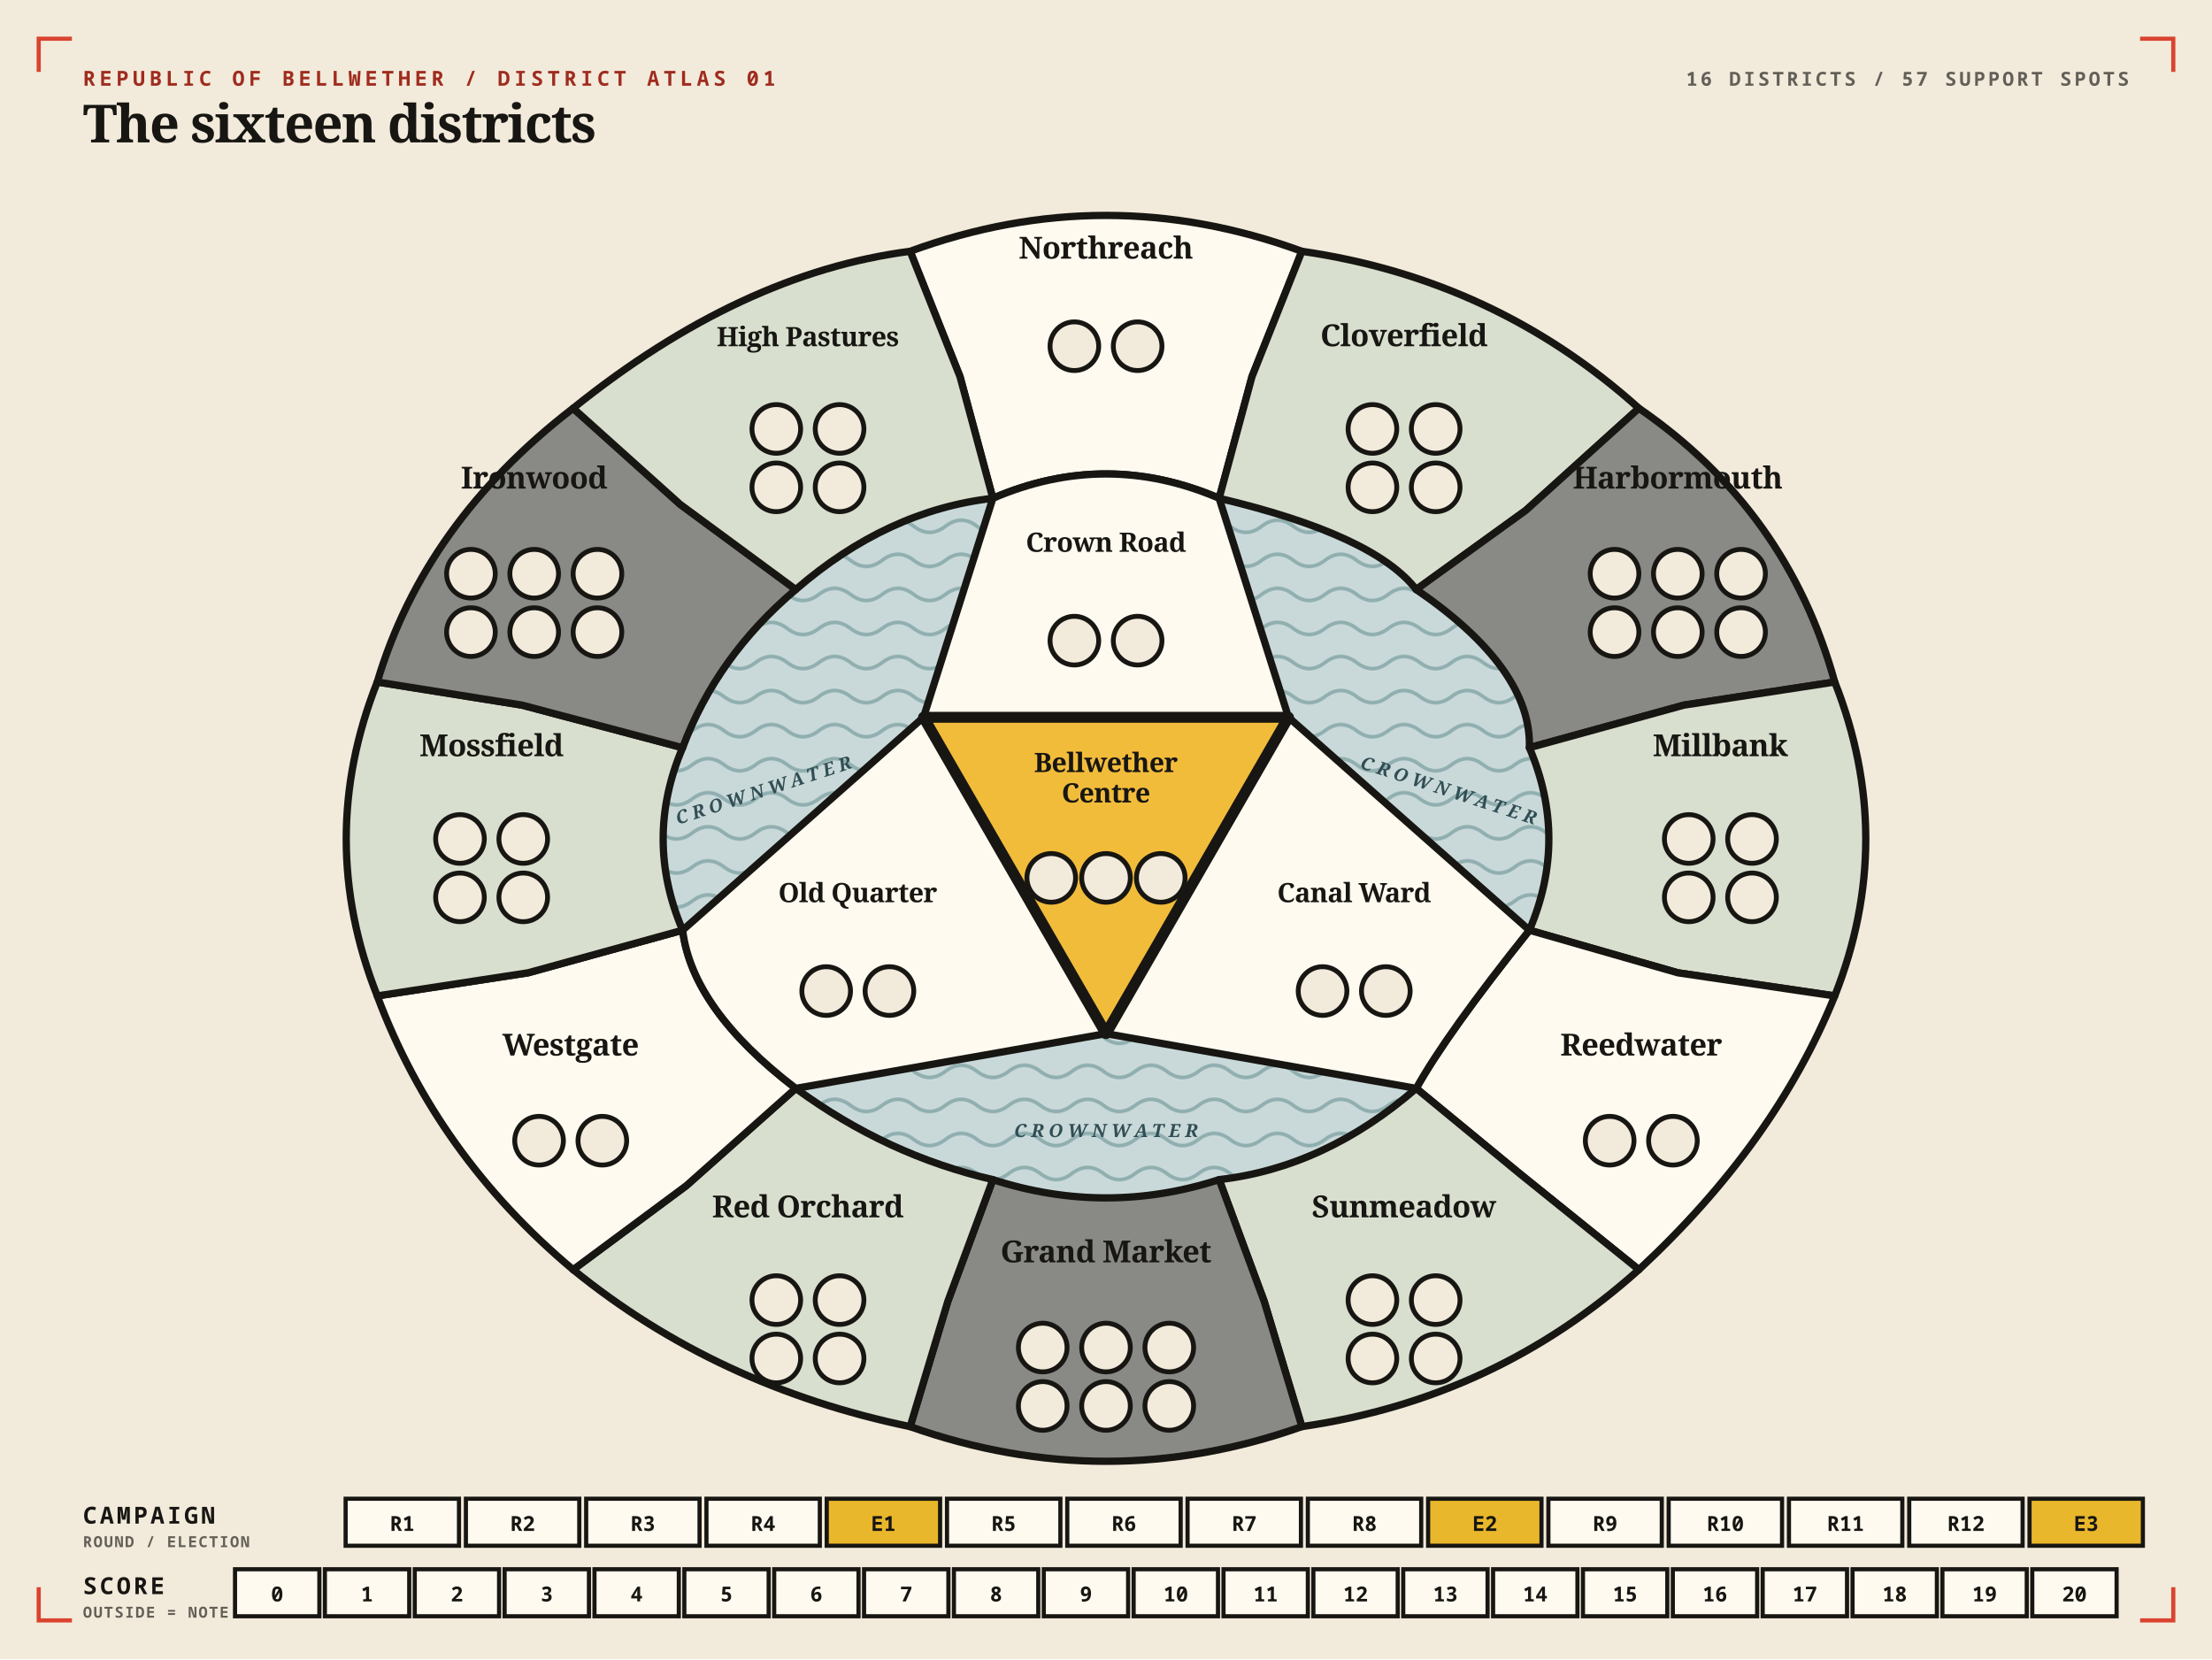
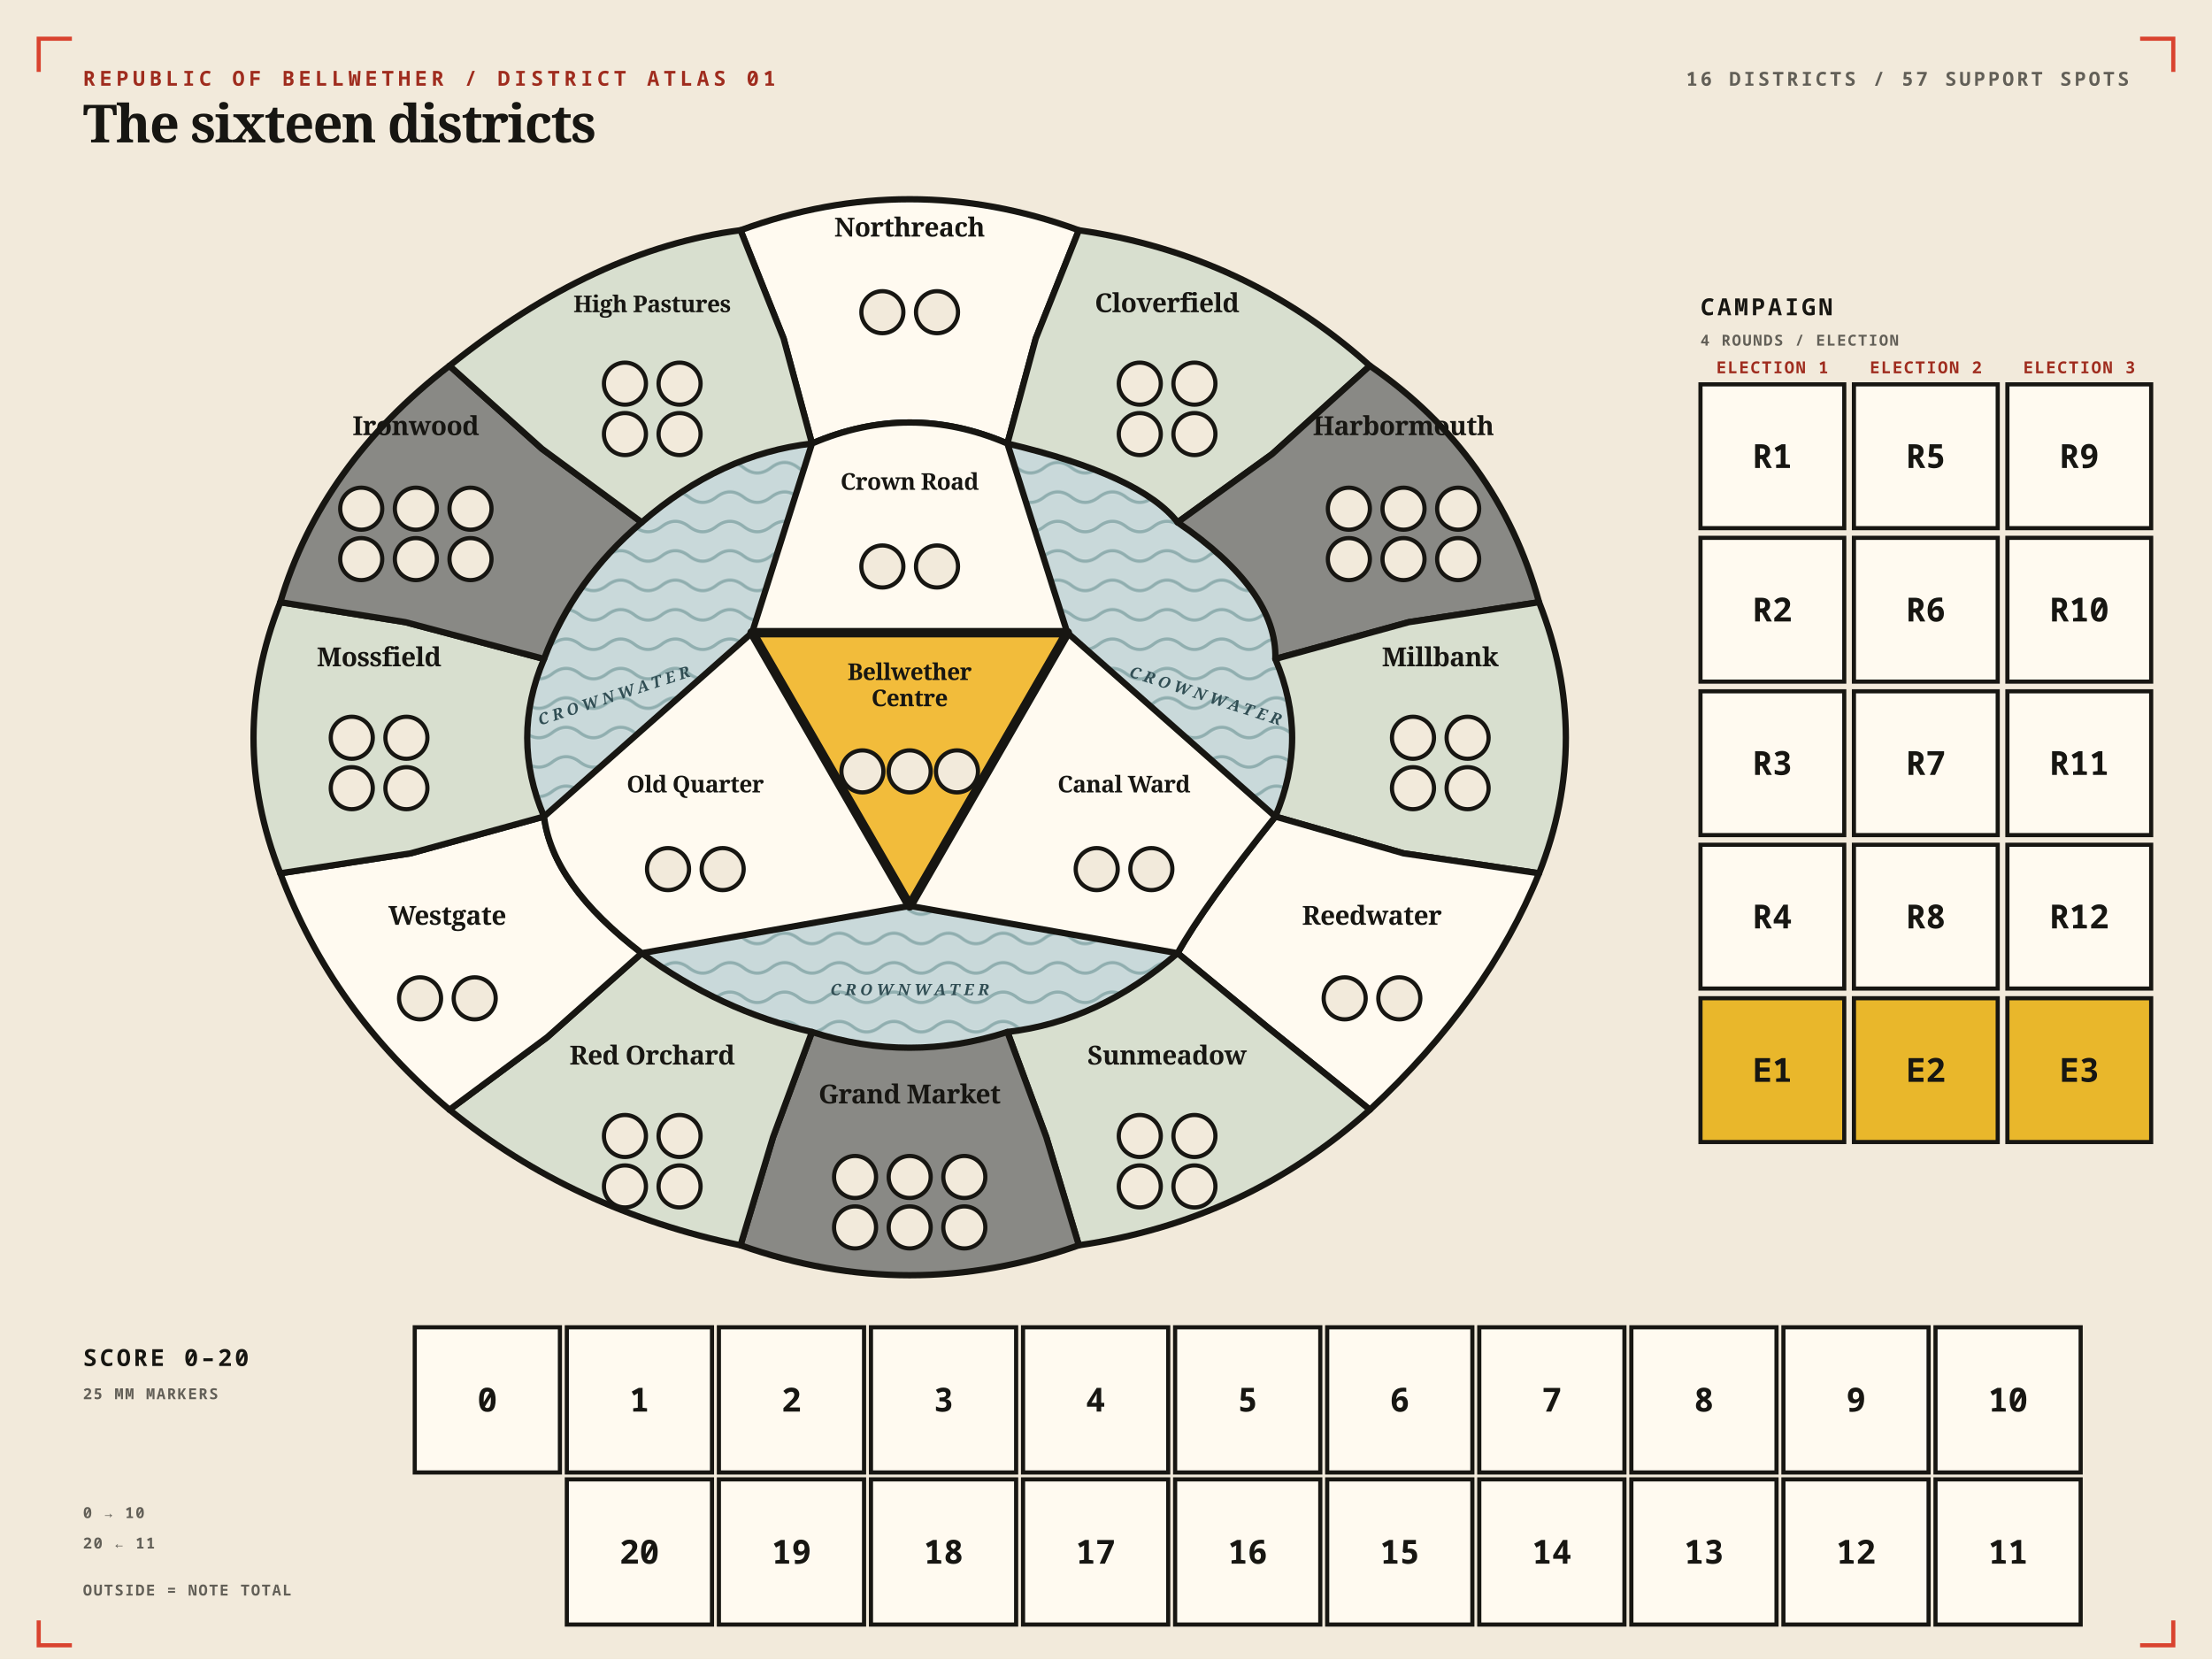
<svg xmlns="http://www.w3.org/2000/svg" width="396mm" height="297mm" viewBox="0 0 1600 1200" role="img" aria-labelledby="title description">
  <defs>
    <pattern id="water" width="52" height="28" patternUnits="userSpaceOnUse">
      <rect width="52" height="28" fill="#c9d9da" />
      <path d="M-8 17Q5 7 18 17T44 17T70 17" fill="none" stroke="#91afb0" stroke-width="3" />
    </pattern>
    <g id="support-spot">
      <circle r="20" fill="#f2eadb" stroke="#171612" stroke-width="4" />
    </g>
  </defs>
  <style>
    .paper { fill: #f2eadb; }
    .district { stroke: #171612; stroke-linejoin: round; stroke-width: 6; }
    .district-two { fill: #fffaf0; }
    .district-four { fill: #d8dfcf; }
    .district-six { fill: #898985; }
    .district-center { fill: #f2bc3b; stroke-width: 9; }
    .region-name { fill: #171612; font: 900 25px "Noto Serif", serif; letter-spacing: -0.4px; text-anchor: middle; }
    .region-name-small { font-size: 22px; }
    .heading { fill: #171612; font: 900 38px "Noto Serif", serif; letter-spacing: -1px; }
    .eyebrow { fill: #9f2c1e; font: 900 15px "Noto Sans Mono", monospace; letter-spacing: 3px; }
    .map-note { fill: #625f57; font: 900 14px "Noto Sans Mono", monospace; letter-spacing: 2px; }
    .water-label { fill: #314e54; font: italic 900 15px "Noto Serif", serif; letter-spacing: 4px; text-anchor: middle; }
    .registration { fill: none; stroke: #d9432f; stroke-width: 3; }
    .tracker-rail { fill: #fffaf0; stroke: #171612; stroke-width: 3; }
    .tracker-election { fill: #e9b72b; }
    .tracker-label { fill: #171612; font: 900 17px "Noto Sans Mono", monospace; letter-spacing: 2px; }
    .tracker-note { fill: #625f57; font: 900 11px "Noto Sans Mono", monospace; letter-spacing: 1px; }
-     .tracker-value { fill: #171612; font: 900 15px "Noto Sans Mono", monospace; text-anchor: middle; dominant-baseline: middle; }
+     .tracker-value { fill: #171612; font: 900 24px "Noto Sans Mono", monospace; text-anchor: middle; dominant-baseline: middle; }
+     .tracker-cycle { fill: #9f2c1e; font: 900 12px "Noto Sans Mono", monospace; letter-spacing: 1px; text-anchor: middle; }
  </style>
  <rect class="paper" width="1600" height="1200" />
-   <path class="registration" d="M28 52V28h24 M1548 28h24v24 M28 1148v24h24 M1548 1172h24v-24" />
+   <path class="registration" d="M28 52V28h24 M1548 28h24v24 M28 1172v18h24 M1548 1190h24v-18" />
  <text class="eyebrow" x="60" y="62">REPUBLIC OF BELLWETHER / DISTRICT ATLAS 01</text>
  <text class="heading" x="60" y="103">The sixteen districts</text>
  <text class="map-note" x="1540" y="62" text-anchor="end">16 DISTRICTS / 57 SUPPORT SPOTS</text>
-   <g class="map-art" transform="translate(96 70) scale(.88)">
+   <g class="map-art" transform="translate(50 70) scale(.76)">
    <ellipse cx="800" cy="610" rx="375" ry="305" fill="url(#water)" stroke="#171612" stroke-width="5" />
    <g aria-label="Outer ring districts">
      <path class="district district-two" aria-label="Northreach district, capacity 2" d="M639 127Q800 68 961 127L920 230L893 330Q800 290 707 330L680 230Z" />
      <path class="district district-four" aria-label="Cloverfield district, capacity 4" d="M961 127Q1120 150 1238 256L1145 340L1055 405Q1020 360 893 330L920 230Z" />
      <path class="district district-six" aria-label="Harbormouth district, capacity 6" d="M1238 256Q1360 340 1399 481L1275 500L1148 535Q1150 470 1055 405L1145 340Z" />
      <path class="district district-four" aria-label="Millbank district, capacity 4" d="M1399 481Q1450 610 1399 739L1270 720L1148 685Q1180 610 1148 535L1275 500Z" />
      <path class="district district-two" aria-label="Reedwater district, capacity 2" d="M1399 739Q1350 860 1238 964L1140 885L1055 815Q1080 770 1148 685L1270 720Z" />
      <path class="district district-four" aria-label="Sunmeadow district, capacity 4" d="M1238 964Q1120 1070 961 1093L930 990L893 890Q980 880 1055 815L1140 885Z" />
      <path class="district district-six" aria-label="Grand Market district, capacity 6" d="M961 1093Q800 1150 639 1093L670 990L707 890Q800 920 893 890L930 990Z" />
      <path class="district district-four" aria-label="Red Orchard district, capacity 4" d="M639 1093Q480 1060 362 964L455 895L545 815Q620 870 707 890L670 990Z" />
      <path class="district district-two" aria-label="Westgate district, capacity 2" d="M362 964Q250 870 201 739L325 720L452 685Q460 750 545 815L455 895Z" />
      <path class="district district-four" aria-label="Mossfield district, capacity 4" d="M201 739Q150 610 201 481L320 500L452 535Q420 610 452 685L325 720Z" />
      <path class="district district-six" aria-label="Ironwood district, capacity 6" d="M201 481Q240 350 362 256L450 335L545 405Q480 460 452 535L320 500Z" />
      <path class="district district-four" aria-label="High Pastures district, capacity 4" d="M362 256Q500 145 639 127L680 230L707 330Q620 340 545 405L450 335Z" />
    </g>
    <g aria-label="Inner cross districts">
      <path class="district district-two" aria-label="Crown Road district, capacity 2" d="M707 330Q800 290 893 330L950 510H650Z" />
      <path class="district district-two" aria-label="Canal Ward district, capacity 2" d="M1148 685Q1080 770 1055 815L800 770L950 510Z" />
      <path class="district district-two" aria-label="Old Quarter district, capacity 2" d="M545 815Q460 750 452 685L650 510L800 770Z" />
      <path class="district district-center" aria-label="Bellwether Centre district, capacity 3" d="M650 510H950L800 770Z" />
    </g>
    <g aria-hidden="true">
      <text class="water-label" x="1080" y="575" transform="rotate(18 1080 575)">CROWNWATER</text>
      <text class="water-label" x="520" y="575" transform="rotate(-18 520 575)">CROWNWATER</text>
      <text class="water-label" x="800" y="855">CROWNWATER</text>
    </g>
    <g aria-label="District labels and Support spots">
      <g aria-label="Northreach, 2 Support spots">
        <text class="region-name" x="800" y="133">Northreach</text>
        <use href="#support-spot" x="774" y="205" />
        <use href="#support-spot" x="826" y="205" />
      </g>
      <g aria-label="Cloverfield, 4 Support spots">
        <text class="region-name" x="1045" y="205">Cloverfield</text>
        <use href="#support-spot" x="1019" y="273" />
        <use href="#support-spot" x="1071" y="273" />
        <use href="#support-spot" x="1019" y="321" />
        <use href="#support-spot" x="1071" y="321" />
      </g>
      <g aria-label="Harbormouth, 6 Support spots">
        <text class="region-name" x="1270" y="322">Harbormouth</text>
        <use href="#support-spot" x="1218" y="392" />
        <use href="#support-spot" x="1270" y="392" />
        <use href="#support-spot" x="1322" y="392" />
        <use href="#support-spot" x="1218" y="440" />
        <use href="#support-spot" x="1270" y="440" />
        <use href="#support-spot" x="1322" y="440" />
      </g>
      <g aria-label="Millbank, 4 Support spots">
        <text class="region-name" x="1305" y="542">Millbank</text>
        <use href="#support-spot" x="1279" y="610" />
        <use href="#support-spot" x="1331" y="610" />
        <use href="#support-spot" x="1279" y="658" />
        <use href="#support-spot" x="1331" y="658" />
      </g>
      <g aria-label="Reedwater, 2 Support spots">
        <text class="region-name" x="1240" y="788">Reedwater</text>
        <use href="#support-spot" x="1214" y="858" />
        <use href="#support-spot" x="1266" y="858" />
      </g>
      <g aria-label="Sunmeadow, 4 Support spots">
        <text class="region-name" x="1045" y="921">Sunmeadow</text>
        <use href="#support-spot" x="1019" y="989" />
        <use href="#support-spot" x="1071" y="989" />
        <use href="#support-spot" x="1019" y="1037" />
        <use href="#support-spot" x="1071" y="1037" />
      </g>
      <g aria-label="Grand Market, 6 Support spots">
        <text class="region-name" x="800" y="958">Grand Market</text>
        <use href="#support-spot" x="748" y="1028" />
        <use href="#support-spot" x="800" y="1028" />
        <use href="#support-spot" x="852" y="1028" />
        <use href="#support-spot" x="748" y="1076" />
        <use href="#support-spot" x="800" y="1076" />
        <use href="#support-spot" x="852" y="1076" />
      </g>
      <g aria-label="Red Orchard, 4 Support spots">
        <text class="region-name" x="555" y="921">Red Orchard</text>
        <use href="#support-spot" x="529" y="989" />
        <use href="#support-spot" x="581" y="989" />
        <use href="#support-spot" x="529" y="1037" />
        <use href="#support-spot" x="581" y="1037" />
      </g>
      <g aria-label="Westgate, 2 Support spots">
        <text class="region-name" x="360" y="788">Westgate</text>
        <use href="#support-spot" x="334" y="858" />
        <use href="#support-spot" x="386" y="858" />
      </g>
      <g aria-label="Mossfield, 4 Support spots">
        <text class="region-name" x="295" y="542">Mossfield</text>
        <use href="#support-spot" x="269" y="610" />
        <use href="#support-spot" x="321" y="610" />
        <use href="#support-spot" x="269" y="658" />
        <use href="#support-spot" x="321" y="658" />
      </g>
      <g aria-label="Ironwood, 6 Support spots">
        <text class="region-name" x="330" y="322">Ironwood</text>
        <use href="#support-spot" x="278" y="392" />
        <use href="#support-spot" x="330" y="392" />
        <use href="#support-spot" x="382" y="392" />
        <use href="#support-spot" x="278" y="440" />
        <use href="#support-spot" x="330" y="440" />
        <use href="#support-spot" x="382" y="440" />
      </g>
      <g aria-label="High Pastures, 4 Support spots">
        <text class="region-name region-name-small" x="555" y="205">High Pastures</text>
        <use href="#support-spot" x="529" y="273" />
        <use href="#support-spot" x="581" y="273" />
        <use href="#support-spot" x="529" y="321" />
        <use href="#support-spot" x="581" y="321" />
      </g>
      <g aria-label="Crown Road, 2 Support spots">
        <text class="region-name region-name-small" x="800" y="374">Crown Road</text>
        <use href="#support-spot" x="774" y="447" />
        <use href="#support-spot" x="826" y="447" />
      </g>
      <g aria-label="Canal Ward, 2 Support spots">
        <text class="region-name region-name-small" x="1004" y="662">Canal Ward</text>
        <use href="#support-spot" x="978" y="735" />
        <use href="#support-spot" x="1030" y="735" />
      </g>
      <g aria-label="Old Quarter, 2 Support spots">
        <text class="region-name region-name-small" x="596" y="662">Old Quarter</text>
        <use href="#support-spot" x="570" y="735" />
        <use href="#support-spot" x="622" y="735" />
      </g>
      <g aria-label="Bellwether Centre, 3 Support spots">
        <text class="region-name region-name-small" x="800" y="555">Bellwether</text>
        <text class="region-name region-name-small" x="800" y="580">Centre</text>
        <use href="#support-spot" x="755" y="642" />
        <use href="#support-spot" x="800" y="642" />
        <use href="#support-spot" x="845" y="642" />
      </g>
    </g>
  </g>
-   <g aria-label="Campaign round tracker: four rounds then Election Day, repeated three times">
-     <text class="tracker-label" x="60" y="1102">CAMPAIGN</text>
-     <text class="tracker-note" x="60" y="1119">ROUND / ELECTION</text>
-     <g transform="translate(250 1084)">
+   <g aria-label="Campaign tracker in three columns: four rounds then Election Day in each column">
+     <text class="tracker-label" x="1230" y="228">CAMPAIGN</text>
+     <text class="tracker-note" x="1230" y="250">4 ROUNDS / ELECTION</text>
+     <g transform="translate(1230 278)">
+       <text class="tracker-cycle" x="52" y="-8">ELECTION 1</text>
+       <text class="tracker-cycle" x="163" y="-8">ELECTION 2</text>
+       <text class="tracker-cycle" x="274" y="-8">ELECTION 3</text>
      <g>
-         <rect class="tracker-rail" width="82" height="34" />
-         <text class="tracker-value" x="41" y="18">R1</text>
-       </g>
-       <g transform="translate(87)">
-         <rect class="tracker-rail" width="82" height="34" />
-         <text class="tracker-value" x="41" y="18">R2</text>
-       </g>
-       <g transform="translate(174)">
-         <rect class="tracker-rail" width="82" height="34" />
-         <text class="tracker-value" x="41" y="18">R3</text>
-       </g>
-       <g transform="translate(261)">
-         <rect class="tracker-rail" width="82" height="34" />
-         <text class="tracker-value" x="41" y="18">R4</text>
-       </g>
-       <g transform="translate(348)">
-         <rect class="tracker-rail tracker-election" width="82" height="34" />
-         <text class="tracker-value" x="41" y="18">E1</text>
-       </g>
-       <g transform="translate(435)">
-         <rect class="tracker-rail" width="82" height="34" />
-         <text class="tracker-value" x="41" y="18">R5</text>
-       </g>
-       <g transform="translate(522)">
-         <rect class="tracker-rail" width="82" height="34" />
-         <text class="tracker-value" x="41" y="18">R6</text>
-       </g>
-       <g transform="translate(609)">
-         <rect class="tracker-rail" width="82" height="34" />
-         <text class="tracker-value" x="41" y="18">R7</text>
-       </g>
-       <g transform="translate(696)">
-         <rect class="tracker-rail" width="82" height="34" />
-         <text class="tracker-value" x="41" y="18">R8</text>
-       </g>
-       <g transform="translate(783)">
-         <rect class="tracker-rail tracker-election" width="82" height="34" />
-         <text class="tracker-value" x="41" y="18">E2</text>
-       </g>
-       <g transform="translate(870)">
-         <rect class="tracker-rail" width="82" height="34" />
-         <text class="tracker-value" x="41" y="18">R9</text>
-       </g>
-       <g transform="translate(957)">
-         <rect class="tracker-rail" width="82" height="34" />
-         <text class="tracker-value" x="41" y="18">R10</text>
-       </g>
-       <g transform="translate(1044)">
-         <rect class="tracker-rail" width="82" height="34" />
-         <text class="tracker-value" x="41" y="18">R11</text>
-       </g>
-       <g transform="translate(1131)">
-         <rect class="tracker-rail" width="82" height="34" />
-         <text class="tracker-value" x="41" y="18">R12</text>
-       </g>
-       <g transform="translate(1218)">
-         <rect class="tracker-rail tracker-election" width="82" height="34" />
-         <text class="tracker-value" x="41" y="18">E3</text>
+         <rect class="tracker-rail" width="104" height="104" />
+         <text class="tracker-value" x="52" y="52">R1</text>
+       </g>
+       <g transform="translate(0 111)">
+         <rect class="tracker-rail" width="104" height="104" />
+         <text class="tracker-value" x="52" y="52">R2</text>
+       </g>
+       <g transform="translate(0 222)">
+         <rect class="tracker-rail" width="104" height="104" />
+         <text class="tracker-value" x="52" y="52">R3</text>
+       </g>
+       <g transform="translate(0 333)">
+         <rect class="tracker-rail" width="104" height="104" />
+         <text class="tracker-value" x="52" y="52">R4</text>
+       </g>
+       <g transform="translate(0 444)">
+         <rect class="tracker-rail tracker-election" width="104" height="104" />
+         <text class="tracker-value" x="52" y="52">E1</text>
+       </g>
+       <g transform="translate(111)">
+         <rect class="tracker-rail" width="104" height="104" />
+         <text class="tracker-value" x="52" y="52">R5</text>
+       </g>
+       <g transform="translate(111 111)">
+         <rect class="tracker-rail" width="104" height="104" />
+         <text class="tracker-value" x="52" y="52">R6</text>
+       </g>
+       <g transform="translate(111 222)">
+         <rect class="tracker-rail" width="104" height="104" />
+         <text class="tracker-value" x="52" y="52">R7</text>
+       </g>
+       <g transform="translate(111 333)">
+         <rect class="tracker-rail" width="104" height="104" />
+         <text class="tracker-value" x="52" y="52">R8</text>
+       </g>
+       <g transform="translate(111 444)">
+         <rect class="tracker-rail tracker-election" width="104" height="104" />
+         <text class="tracker-value" x="52" y="52">E2</text>
+       </g>
+       <g transform="translate(222)">
+         <rect class="tracker-rail" width="104" height="104" />
+         <text class="tracker-value" x="52" y="52">R9</text>
+       </g>
+       <g transform="translate(222 111)">
+         <rect class="tracker-rail" width="104" height="104" />
+         <text class="tracker-value" x="52" y="52">R10</text>
+       </g>
+       <g transform="translate(222 222)">
+         <rect class="tracker-rail" width="104" height="104" />
+         <text class="tracker-value" x="52" y="52">R11</text>
+       </g>
+       <g transform="translate(222 333)">
+         <rect class="tracker-rail" width="104" height="104" />
+         <text class="tracker-value" x="52" y="52">R12</text>
+       </g>
+       <g transform="translate(222 444)">
+         <rect class="tracker-rail tracker-election" width="104" height="104" />
+         <text class="tracker-value" x="52" y="52">E3</text>
      </g>
    </g>
  </g>
-   <g aria-label="Score tracker from 0 through 20">
-     <text class="tracker-label" x="60" y="1153">SCORE</text>
-     <text class="tracker-note" x="60" y="1170">OUTSIDE = NOTE</text>
-     <g transform="translate(170 1135)">
+   <g aria-label="Score tracker from 0 through 20 in a two-row snake">
+     <text class="tracker-label" x="60" y="988">SCORE 0–20</text>
+     <text class="tracker-note" x="60" y="1012">25 MM MARKERS</text>
+     <text class="tracker-note" x="60" y="1098">0 → 10</text>
+     <text class="tracker-note" x="60" y="1120">20 ← 11</text>
+     <text class="tracker-note" x="60" y="1154">OUTSIDE = NOTE TOTAL</text>
+     <g transform="translate(300 960)">
      <g>
-         <rect class="tracker-rail" width="61" height="34" />
-         <text class="tracker-value" x="30.5" y="18">0</text>
-       </g>
-       <g transform="translate(65)">
-         <rect class="tracker-rail" width="61" height="34" />
-         <text class="tracker-value" x="30.5" y="18">1</text>
-       </g>
-       <g transform="translate(130)">
-         <rect class="tracker-rail" width="61" height="34" />
-         <text class="tracker-value" x="30.5" y="18">2</text>
-       </g>
-       <g transform="translate(195)">
-         <rect class="tracker-rail" width="61" height="34" />
-         <text class="tracker-value" x="30.5" y="18">3</text>
-       </g>
-       <g transform="translate(260)">
-         <rect class="tracker-rail" width="61" height="34" />
-         <text class="tracker-value" x="30.5" y="18">4</text>
-       </g>
-       <g transform="translate(325)">
-         <rect class="tracker-rail" width="61" height="34" />
-         <text class="tracker-value" x="30.5" y="18">5</text>
-       </g>
-       <g transform="translate(390)">
-         <rect class="tracker-rail" width="61" height="34" />
-         <text class="tracker-value" x="30.5" y="18">6</text>
-       </g>
-       <g transform="translate(455)">
-         <rect class="tracker-rail" width="61" height="34" />
-         <text class="tracker-value" x="30.5" y="18">7</text>
-       </g>
-       <g transform="translate(520)">
-         <rect class="tracker-rail" width="61" height="34" />
-         <text class="tracker-value" x="30.5" y="18">8</text>
-       </g>
-       <g transform="translate(585)">
-         <rect class="tracker-rail" width="61" height="34" />
-         <text class="tracker-value" x="30.5" y="18">9</text>
-       </g>
-       <g transform="translate(650)">
-         <rect class="tracker-rail" width="61" height="34" />
-         <text class="tracker-value" x="30.5" y="18">10</text>
-       </g>
-       <g transform="translate(715)">
-         <rect class="tracker-rail" width="61" height="34" />
-         <text class="tracker-value" x="30.5" y="18">11</text>
-       </g>
-       <g transform="translate(780)">
-         <rect class="tracker-rail" width="61" height="34" />
-         <text class="tracker-value" x="30.5" y="18">12</text>
-       </g>
-       <g transform="translate(845)">
-         <rect class="tracker-rail" width="61" height="34" />
-         <text class="tracker-value" x="30.5" y="18">13</text>
-       </g>
-       <g transform="translate(910)">
-         <rect class="tracker-rail" width="61" height="34" />
-         <text class="tracker-value" x="30.5" y="18">14</text>
-       </g>
-       <g transform="translate(975)">
-         <rect class="tracker-rail" width="61" height="34" />
-         <text class="tracker-value" x="30.5" y="18">15</text>
-       </g>
-       <g transform="translate(1040)">
-         <rect class="tracker-rail" width="61" height="34" />
-         <text class="tracker-value" x="30.5" y="18">16</text>
-       </g>
-       <g transform="translate(1105)">
-         <rect class="tracker-rail" width="61" height="34" />
-         <text class="tracker-value" x="30.5" y="18">17</text>
-       </g>
-       <g transform="translate(1170)">
-         <rect class="tracker-rail" width="61" height="34" />
-         <text class="tracker-value" x="30.5" y="18">18</text>
-       </g>
-       <g transform="translate(1235)">
-         <rect class="tracker-rail" width="61" height="34" />
-         <text class="tracker-value" x="30.5" y="18">19</text>
-       </g>
-       <g transform="translate(1300)">
-         <rect class="tracker-rail" width="61" height="34" />
-         <text class="tracker-value" x="30.5" y="18">20</text>
+         <rect class="tracker-rail" width="105" height="105" />
+         <text class="tracker-value" x="52.5" y="52.5">0</text>
+       </g>
+       <g transform="translate(110)">
+         <rect class="tracker-rail" width="105" height="105" />
+         <text class="tracker-value" x="52.5" y="52.5">1</text>
+       </g>
+       <g transform="translate(220)">
+         <rect class="tracker-rail" width="105" height="105" />
+         <text class="tracker-value" x="52.5" y="52.5">2</text>
+       </g>
+       <g transform="translate(330)">
+         <rect class="tracker-rail" width="105" height="105" />
+         <text class="tracker-value" x="52.5" y="52.5">3</text>
+       </g>
+       <g transform="translate(440)">
+         <rect class="tracker-rail" width="105" height="105" />
+         <text class="tracker-value" x="52.5" y="52.5">4</text>
+       </g>
+       <g transform="translate(550)">
+         <rect class="tracker-rail" width="105" height="105" />
+         <text class="tracker-value" x="52.5" y="52.5">5</text>
+       </g>
+       <g transform="translate(660)">
+         <rect class="tracker-rail" width="105" height="105" />
+         <text class="tracker-value" x="52.5" y="52.5">6</text>
+       </g>
+       <g transform="translate(770)">
+         <rect class="tracker-rail" width="105" height="105" />
+         <text class="tracker-value" x="52.5" y="52.5">7</text>
+       </g>
+       <g transform="translate(880)">
+         <rect class="tracker-rail" width="105" height="105" />
+         <text class="tracker-value" x="52.5" y="52.5">8</text>
+       </g>
+       <g transform="translate(990)">
+         <rect class="tracker-rail" width="105" height="105" />
+         <text class="tracker-value" x="52.5" y="52.5">9</text>
+       </g>
+       <g transform="translate(1100)">
+         <rect class="tracker-rail" width="105" height="105" />
+         <text class="tracker-value" x="52.5" y="52.5">10</text>
+       </g>
+       <g transform="translate(110 110)">
+         <rect class="tracker-rail" width="105" height="105" />
+         <text class="tracker-value" x="52.5" y="52.5">20</text>
+       </g>
+       <g transform="translate(220 110)">
+         <rect class="tracker-rail" width="105" height="105" />
+         <text class="tracker-value" x="52.5" y="52.5">19</text>
+       </g>
+       <g transform="translate(330 110)">
+         <rect class="tracker-rail" width="105" height="105" />
+         <text class="tracker-value" x="52.5" y="52.5">18</text>
+       </g>
+       <g transform="translate(440 110)">
+         <rect class="tracker-rail" width="105" height="105" />
+         <text class="tracker-value" x="52.5" y="52.5">17</text>
+       </g>
+       <g transform="translate(550 110)">
+         <rect class="tracker-rail" width="105" height="105" />
+         <text class="tracker-value" x="52.5" y="52.5">16</text>
+       </g>
+       <g transform="translate(660 110)">
+         <rect class="tracker-rail" width="105" height="105" />
+         <text class="tracker-value" x="52.5" y="52.5">15</text>
+       </g>
+       <g transform="translate(770 110)">
+         <rect class="tracker-rail" width="105" height="105" />
+         <text class="tracker-value" x="52.5" y="52.5">14</text>
+       </g>
+       <g transform="translate(880 110)">
+         <rect class="tracker-rail" width="105" height="105" />
+         <text class="tracker-value" x="52.5" y="52.5">13</text>
+       </g>
+       <g transform="translate(990 110)">
+         <rect class="tracker-rail" width="105" height="105" />
+         <text class="tracker-value" x="52.5" y="52.5">12</text>
+       </g>
+       <g transform="translate(1100 110)">
+         <rect class="tracker-rail" width="105" height="105" />
+         <text class="tracker-value" x="52.5" y="52.5">11</text>
      </g>
    </g>
  </g>
</svg>
